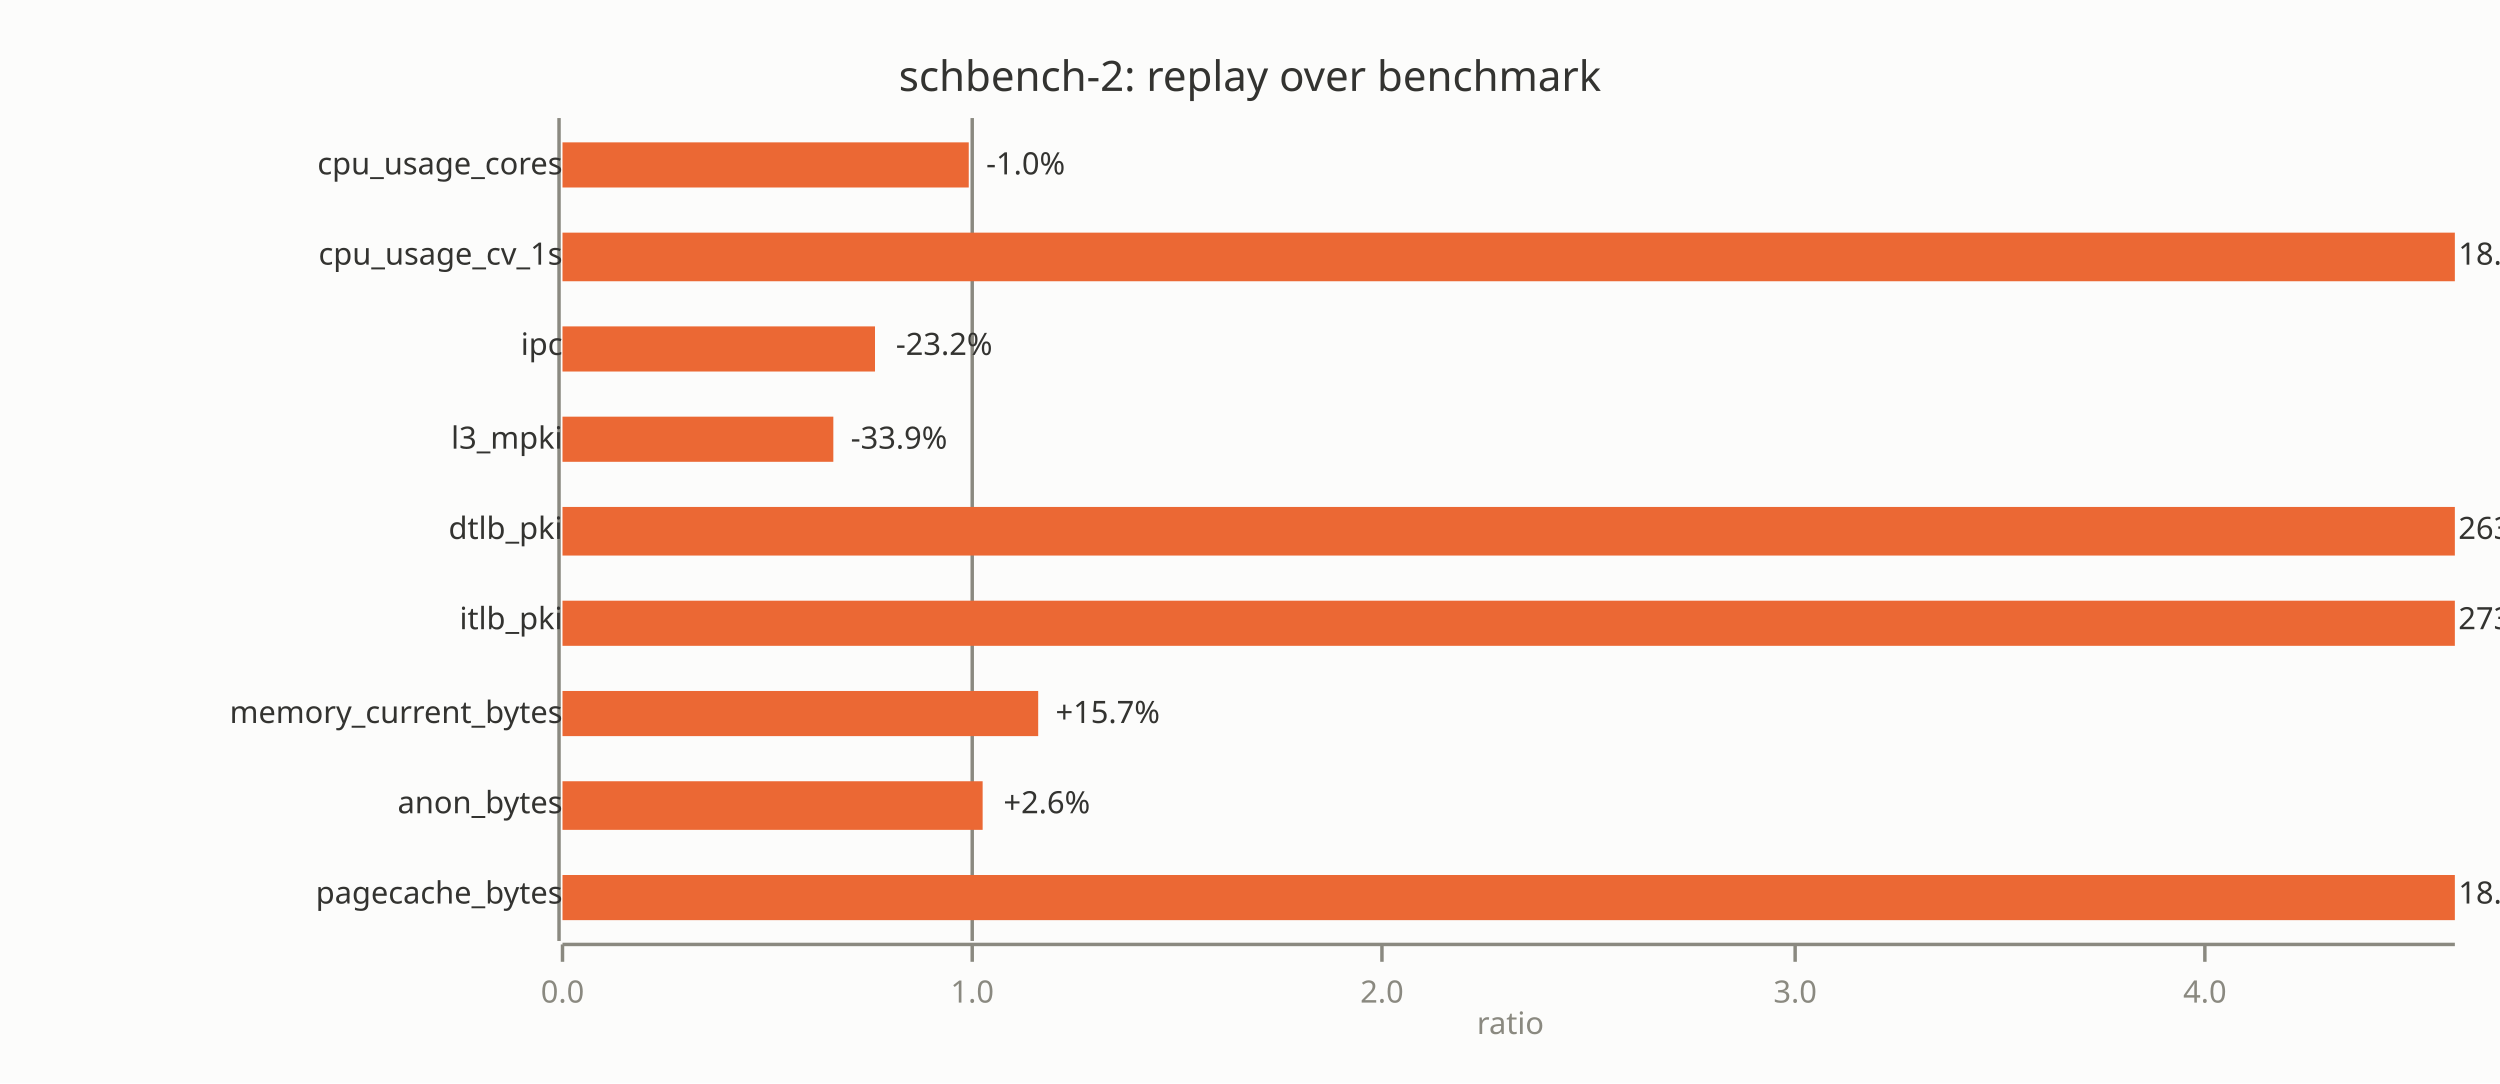
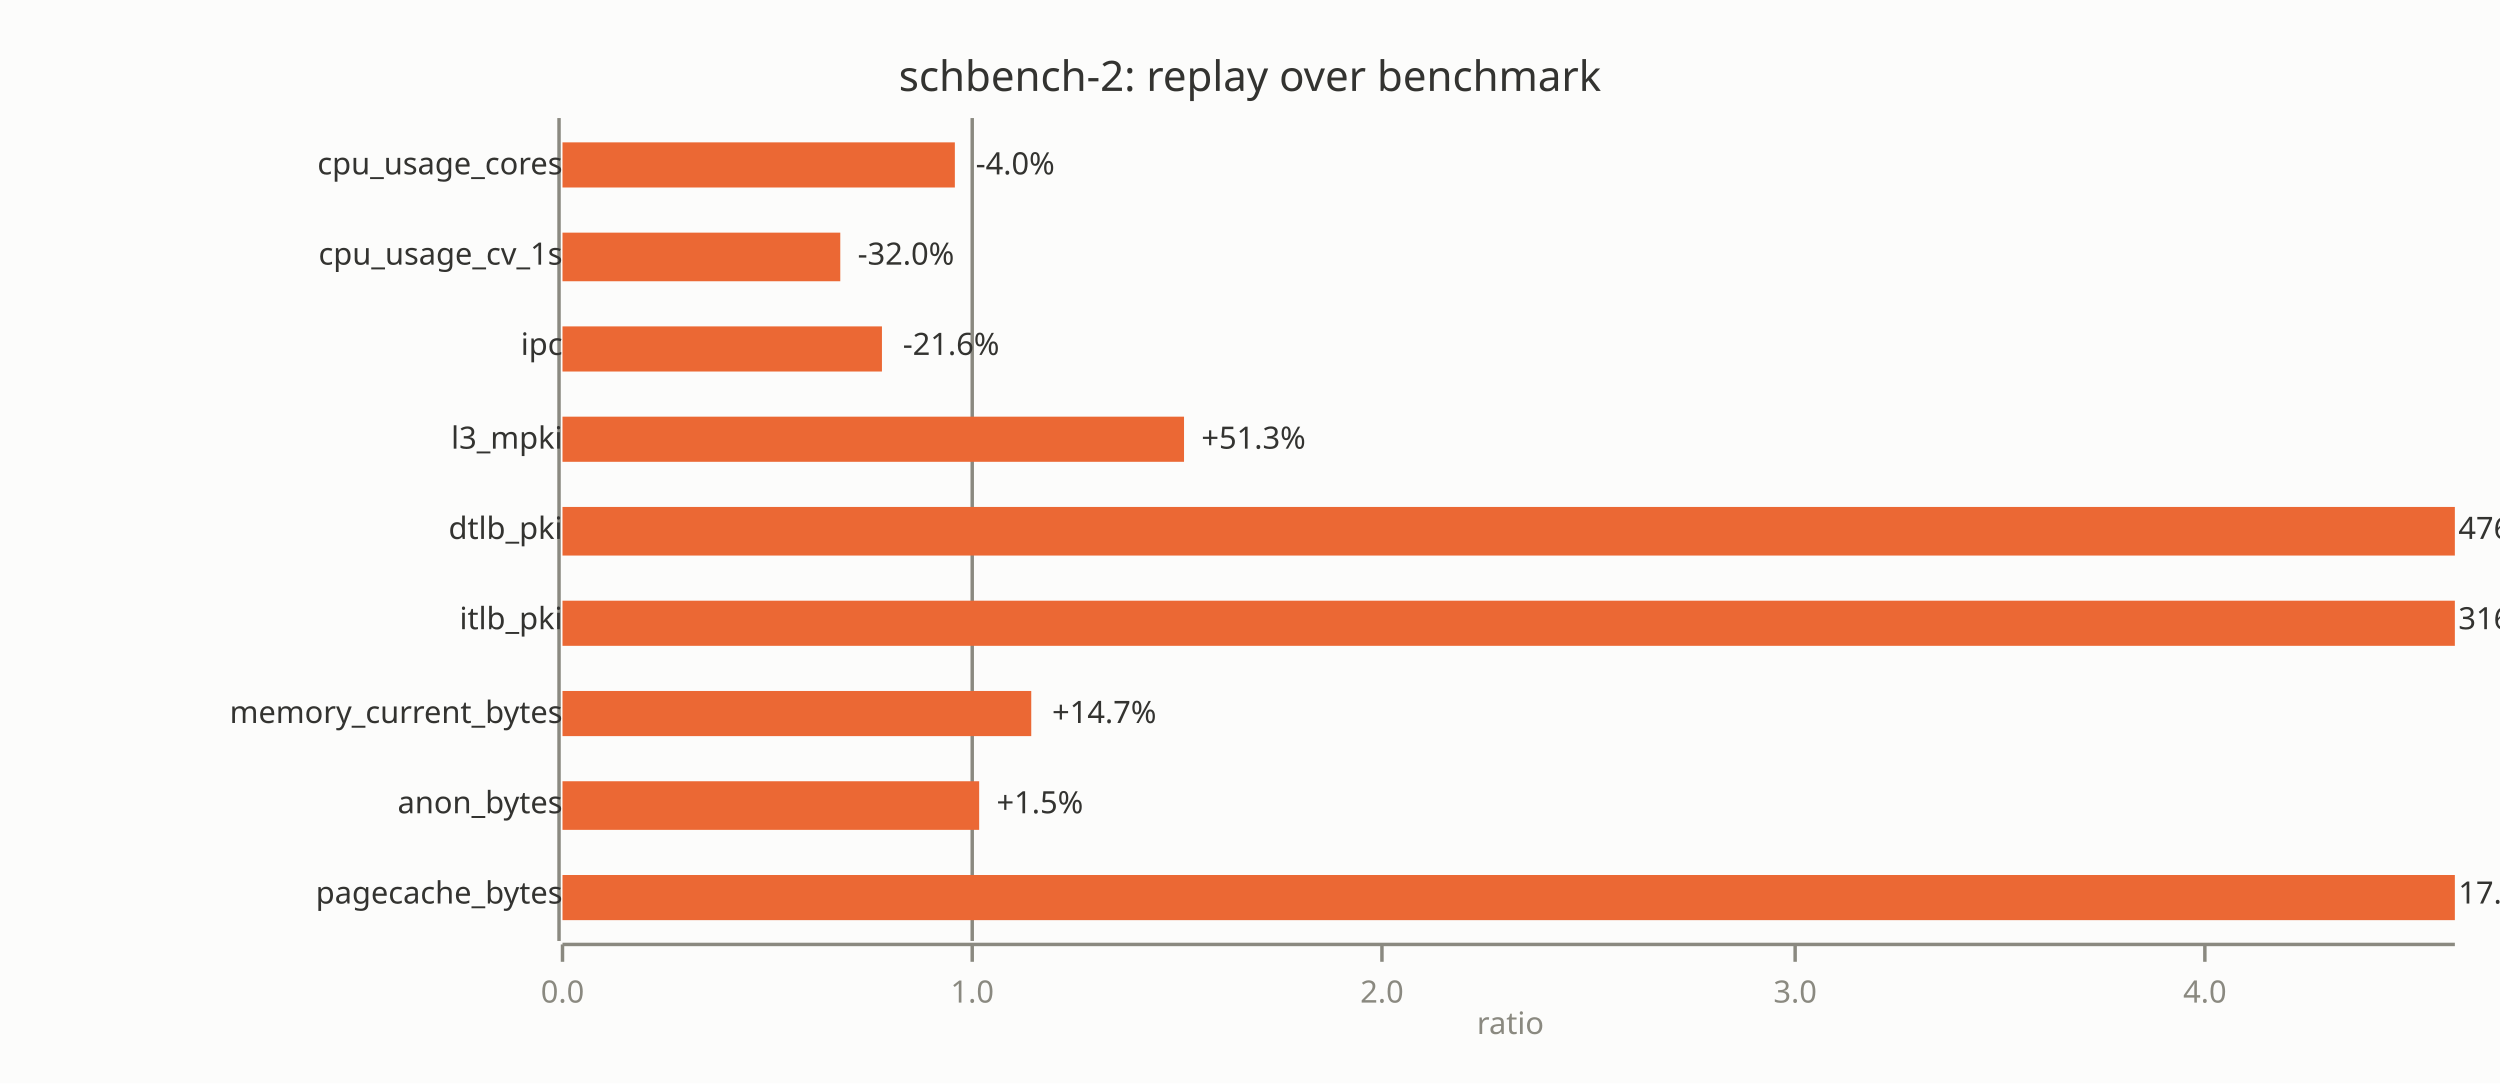
<svg xmlns="http://www.w3.org/2000/svg" width="720" height="312" viewBox="0 0 720 312">
  <rect x="0" y="0" width="720" height="312" opacity="1" fill="#FCFCFB" stroke="none" />
  <text x="360" y="17" dy="0.76em" text-anchor="middle" font-family="sans-serif" font-size="12.097" opacity="1" fill="#333330">
schbench-2: replay over benchmark
</text>
  <text x="435" y="300" dy="-0.5ex" text-anchor="middle" font-family="sans-serif" font-size="8.871" opacity="1" fill="#8A8980">
ratio
</text>
  <polyline fill="none" opacity="1" stroke="#8A8980" stroke-width="1" points="161,34 161,271 " />
  <polyline fill="none" opacity="1" stroke="#8A8980" stroke-width="1" points="162,272 707,272 " />
  <text x="162" y="282" dy="0.76em" text-anchor="middle" font-family="sans-serif" font-size="8.871" opacity="1" fill="#8A8980">
0.0
</text>
  <polyline fill="none" opacity="1" stroke="#8A8980" stroke-width="1" points="162,272 162,277 " />
  <text x="280" y="282" dy="0.76em" text-anchor="middle" font-family="sans-serif" font-size="8.871" opacity="1" fill="#8A8980">
1.0
</text>
  <polyline fill="none" opacity="1" stroke="#8A8980" stroke-width="1" points="280,272 280,277 " />
  <text x="398" y="282" dy="0.76em" text-anchor="middle" font-family="sans-serif" font-size="8.871" opacity="1" fill="#8A8980">
2.0
</text>
  <polyline fill="none" opacity="1" stroke="#8A8980" stroke-width="1" points="398,272 398,277 " />
  <text x="517" y="282" dy="0.76em" text-anchor="middle" font-family="sans-serif" font-size="8.871" opacity="1" fill="#8A8980">
3.0
</text>
  <polyline fill="none" opacity="1" stroke="#8A8980" stroke-width="1" points="517,272 517,277 " />
  <text x="635" y="282" dy="0.76em" text-anchor="middle" font-family="sans-serif" font-size="8.871" opacity="1" fill="#8A8980">
4.0
</text>
  <polyline fill="none" opacity="1" stroke="#8A8980" stroke-width="1" points="635,272 635,277 " />
  <polyline fill="none" opacity="1" stroke="#8A8980" stroke-width="1" points="280,271 280,34 " />
-   <rect x="162" y="41" width="117" height="13" opacity="1" fill="#EB6834" stroke="none" />
+   <rect x="162" y="41" width="113" height="13" opacity="1" fill="#EB6834" stroke="none" />
  <text x="162" y="48" dy="0.5ex" text-anchor="end" font-family="sans-serif" font-size="8.871" opacity="1" fill="#333330">
cpu_usage_cores
</text>
-   <text x="284" y="48" dy="0.5ex" text-anchor="start" font-family="sans-serif" font-size="8.871" opacity="1" fill="#333330">
- -1.0%
+   <text x="281" y="48" dy="0.5ex" text-anchor="start" font-family="sans-serif" font-size="8.871" opacity="1" fill="#333330">
+ -4.0%
</text>
-   <rect x="162" y="67" width="545" height="14" opacity="1" fill="#EB6834" stroke="none" />
+   <rect x="162" y="67" width="80" height="14" opacity="1" fill="#EB6834" stroke="none" />
  <text x="162" y="74" dy="0.5ex" text-anchor="end" font-family="sans-serif" font-size="8.871" opacity="1" fill="#333330">
cpu_usage_cv_1s
</text>
-   <text x="708" y="74" dy="0.5ex" text-anchor="start" font-family="sans-serif" font-size="8.871" opacity="1" fill="#333330">
- 18.11x
+   <text x="247" y="74" dy="0.5ex" text-anchor="start" font-family="sans-serif" font-size="8.871" opacity="1" fill="#333330">
+ -32.0%
</text>
-   <rect x="162" y="94" width="90" height="13" opacity="1" fill="#EB6834" stroke="none" />
+   <rect x="162" y="94" width="92" height="13" opacity="1" fill="#EB6834" stroke="none" />
  <text x="162" y="100" dy="0.5ex" text-anchor="end" font-family="sans-serif" font-size="8.871" opacity="1" fill="#333330">
ipc
</text>
-   <text x="258" y="100" dy="0.5ex" text-anchor="start" font-family="sans-serif" font-size="8.871" opacity="1" fill="#333330">
- -23.2%
+   <text x="260" y="100" dy="0.5ex" text-anchor="start" font-family="sans-serif" font-size="8.871" opacity="1" fill="#333330">
+ -21.6%
</text>
-   <rect x="162" y="120" width="78" height="13" opacity="1" fill="#EB6834" stroke="none" />
+   <rect x="162" y="120" width="179" height="13" opacity="1" fill="#EB6834" stroke="none" />
  <text x="162" y="127" dy="0.5ex" text-anchor="end" font-family="sans-serif" font-size="8.871" opacity="1" fill="#333330">
l3_mpki
</text>
-   <text x="245" y="127" dy="0.5ex" text-anchor="start" font-family="sans-serif" font-size="8.871" opacity="1" fill="#333330">
- -33.9%
+   <text x="346" y="127" dy="0.5ex" text-anchor="start" font-family="sans-serif" font-size="8.871" opacity="1" fill="#333330">
+ +51.3%
</text>
  <rect x="162" y="146" width="545" height="14" opacity="1" fill="#EB6834" stroke="none" />
  <text x="162" y="153" dy="0.5ex" text-anchor="end" font-family="sans-serif" font-size="8.871" opacity="1" fill="#333330">
dtlb_pki
</text>
  <text x="708" y="153" dy="0.5ex" text-anchor="start" font-family="sans-serif" font-size="8.871" opacity="1" fill="#333330">
- 263.73x
+ 476.34x
</text>
  <rect x="162" y="173" width="545" height="13" opacity="1" fill="#EB6834" stroke="none" />
  <text x="162" y="179" dy="0.5ex" text-anchor="end" font-family="sans-serif" font-size="8.871" opacity="1" fill="#333330">
itlb_pki
</text>
  <text x="708" y="179" dy="0.5ex" text-anchor="start" font-family="sans-serif" font-size="8.871" opacity="1" fill="#333330">
- 2730.20x
+ 3169.14x
</text>
-   <rect x="162" y="199" width="137" height="13" opacity="1" fill="#EB6834" stroke="none" />
+   <rect x="162" y="199" width="135" height="13" opacity="1" fill="#EB6834" stroke="none" />
  <text x="162" y="206" dy="0.5ex" text-anchor="end" font-family="sans-serif" font-size="8.871" opacity="1" fill="#333330">
memory_current_bytes
</text>
-   <text x="304" y="206" dy="0.5ex" text-anchor="start" font-family="sans-serif" font-size="8.871" opacity="1" fill="#333330">
- +15.7%
+   <text x="303" y="206" dy="0.5ex" text-anchor="start" font-family="sans-serif" font-size="8.871" opacity="1" fill="#333330">
+ +14.7%
</text>
-   <rect x="162" y="225" width="121" height="14" opacity="1" fill="#EB6834" stroke="none" />
+   <rect x="162" y="225" width="120" height="14" opacity="1" fill="#EB6834" stroke="none" />
  <text x="162" y="232" dy="0.5ex" text-anchor="end" font-family="sans-serif" font-size="8.871" opacity="1" fill="#333330">
anon_bytes
</text>
-   <text x="289" y="232" dy="0.5ex" text-anchor="start" font-family="sans-serif" font-size="8.871" opacity="1" fill="#333330">
- +2.6%
+   <text x="287" y="232" dy="0.5ex" text-anchor="start" font-family="sans-serif" font-size="8.871" opacity="1" fill="#333330">
+ +1.5%
</text>
  <rect x="162" y="252" width="545" height="13" opacity="1" fill="#EB6834" stroke="none" />
  <text x="162" y="258" dy="0.5ex" text-anchor="end" font-family="sans-serif" font-size="8.871" opacity="1" fill="#333330">
pagecache_bytes
</text>
  <text x="708" y="258" dy="0.5ex" text-anchor="start" font-family="sans-serif" font-size="8.871" opacity="1" fill="#333330">
- 18.08x
+ 17.59x
</text>
</svg>
